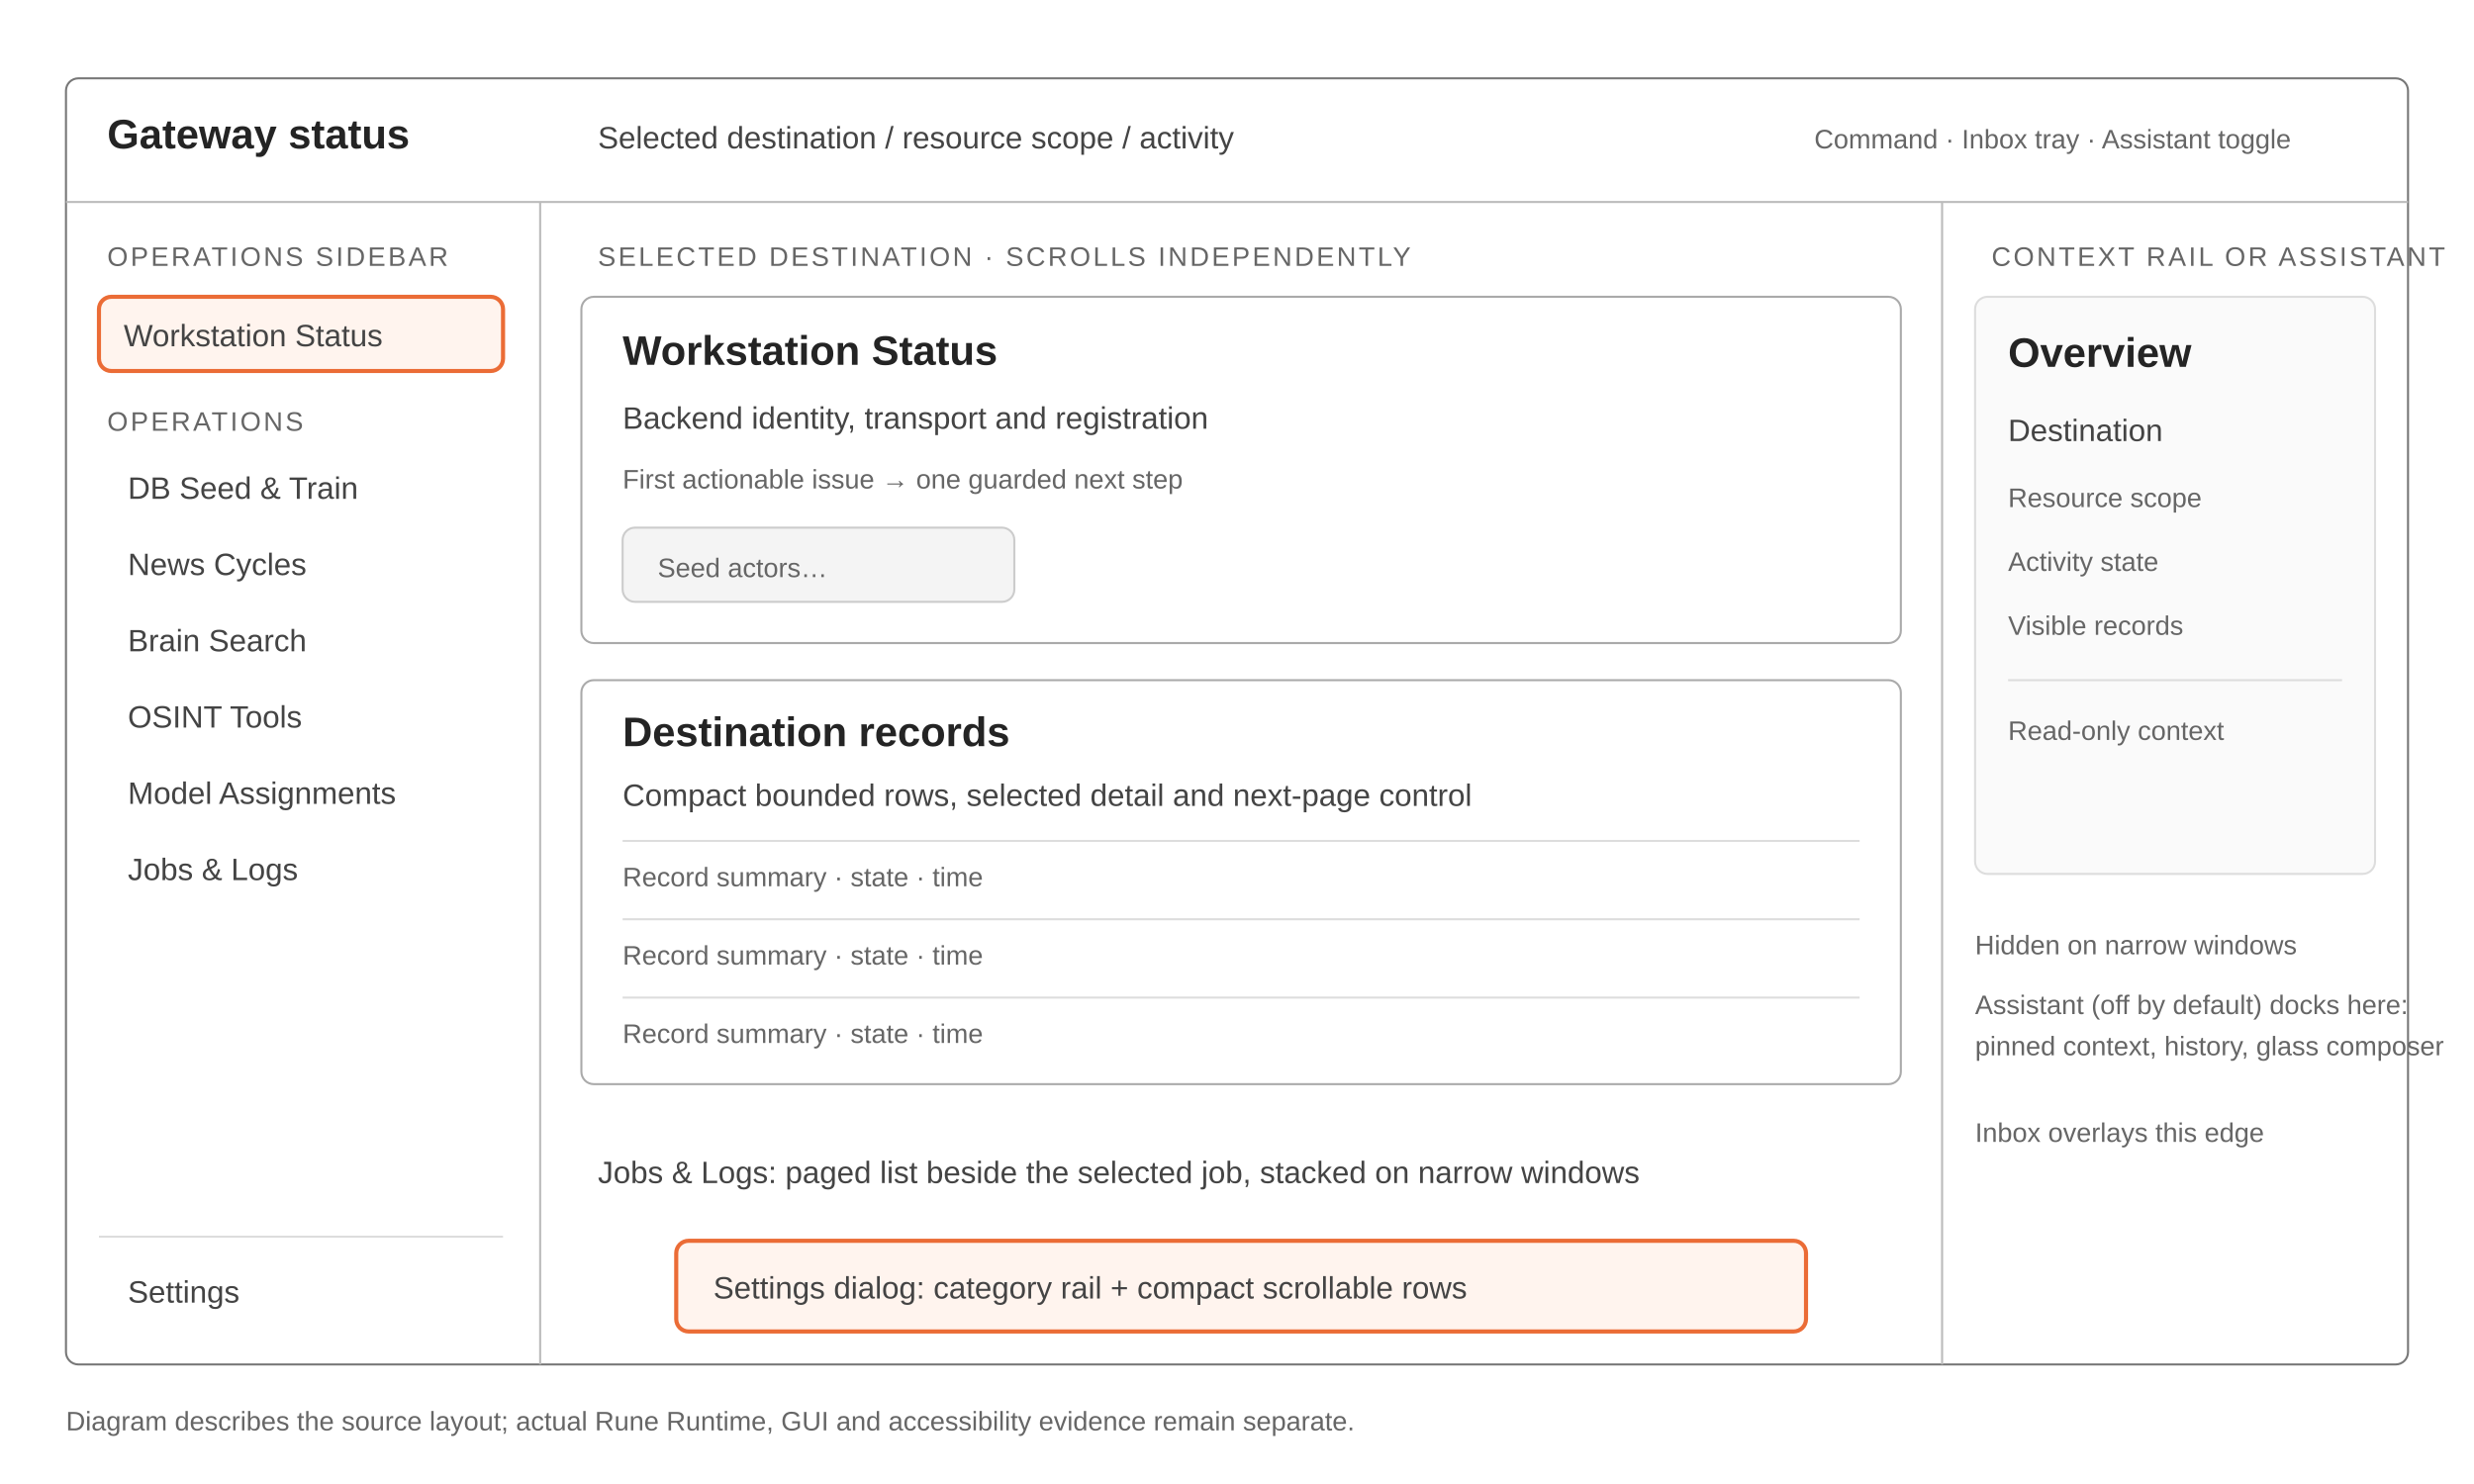
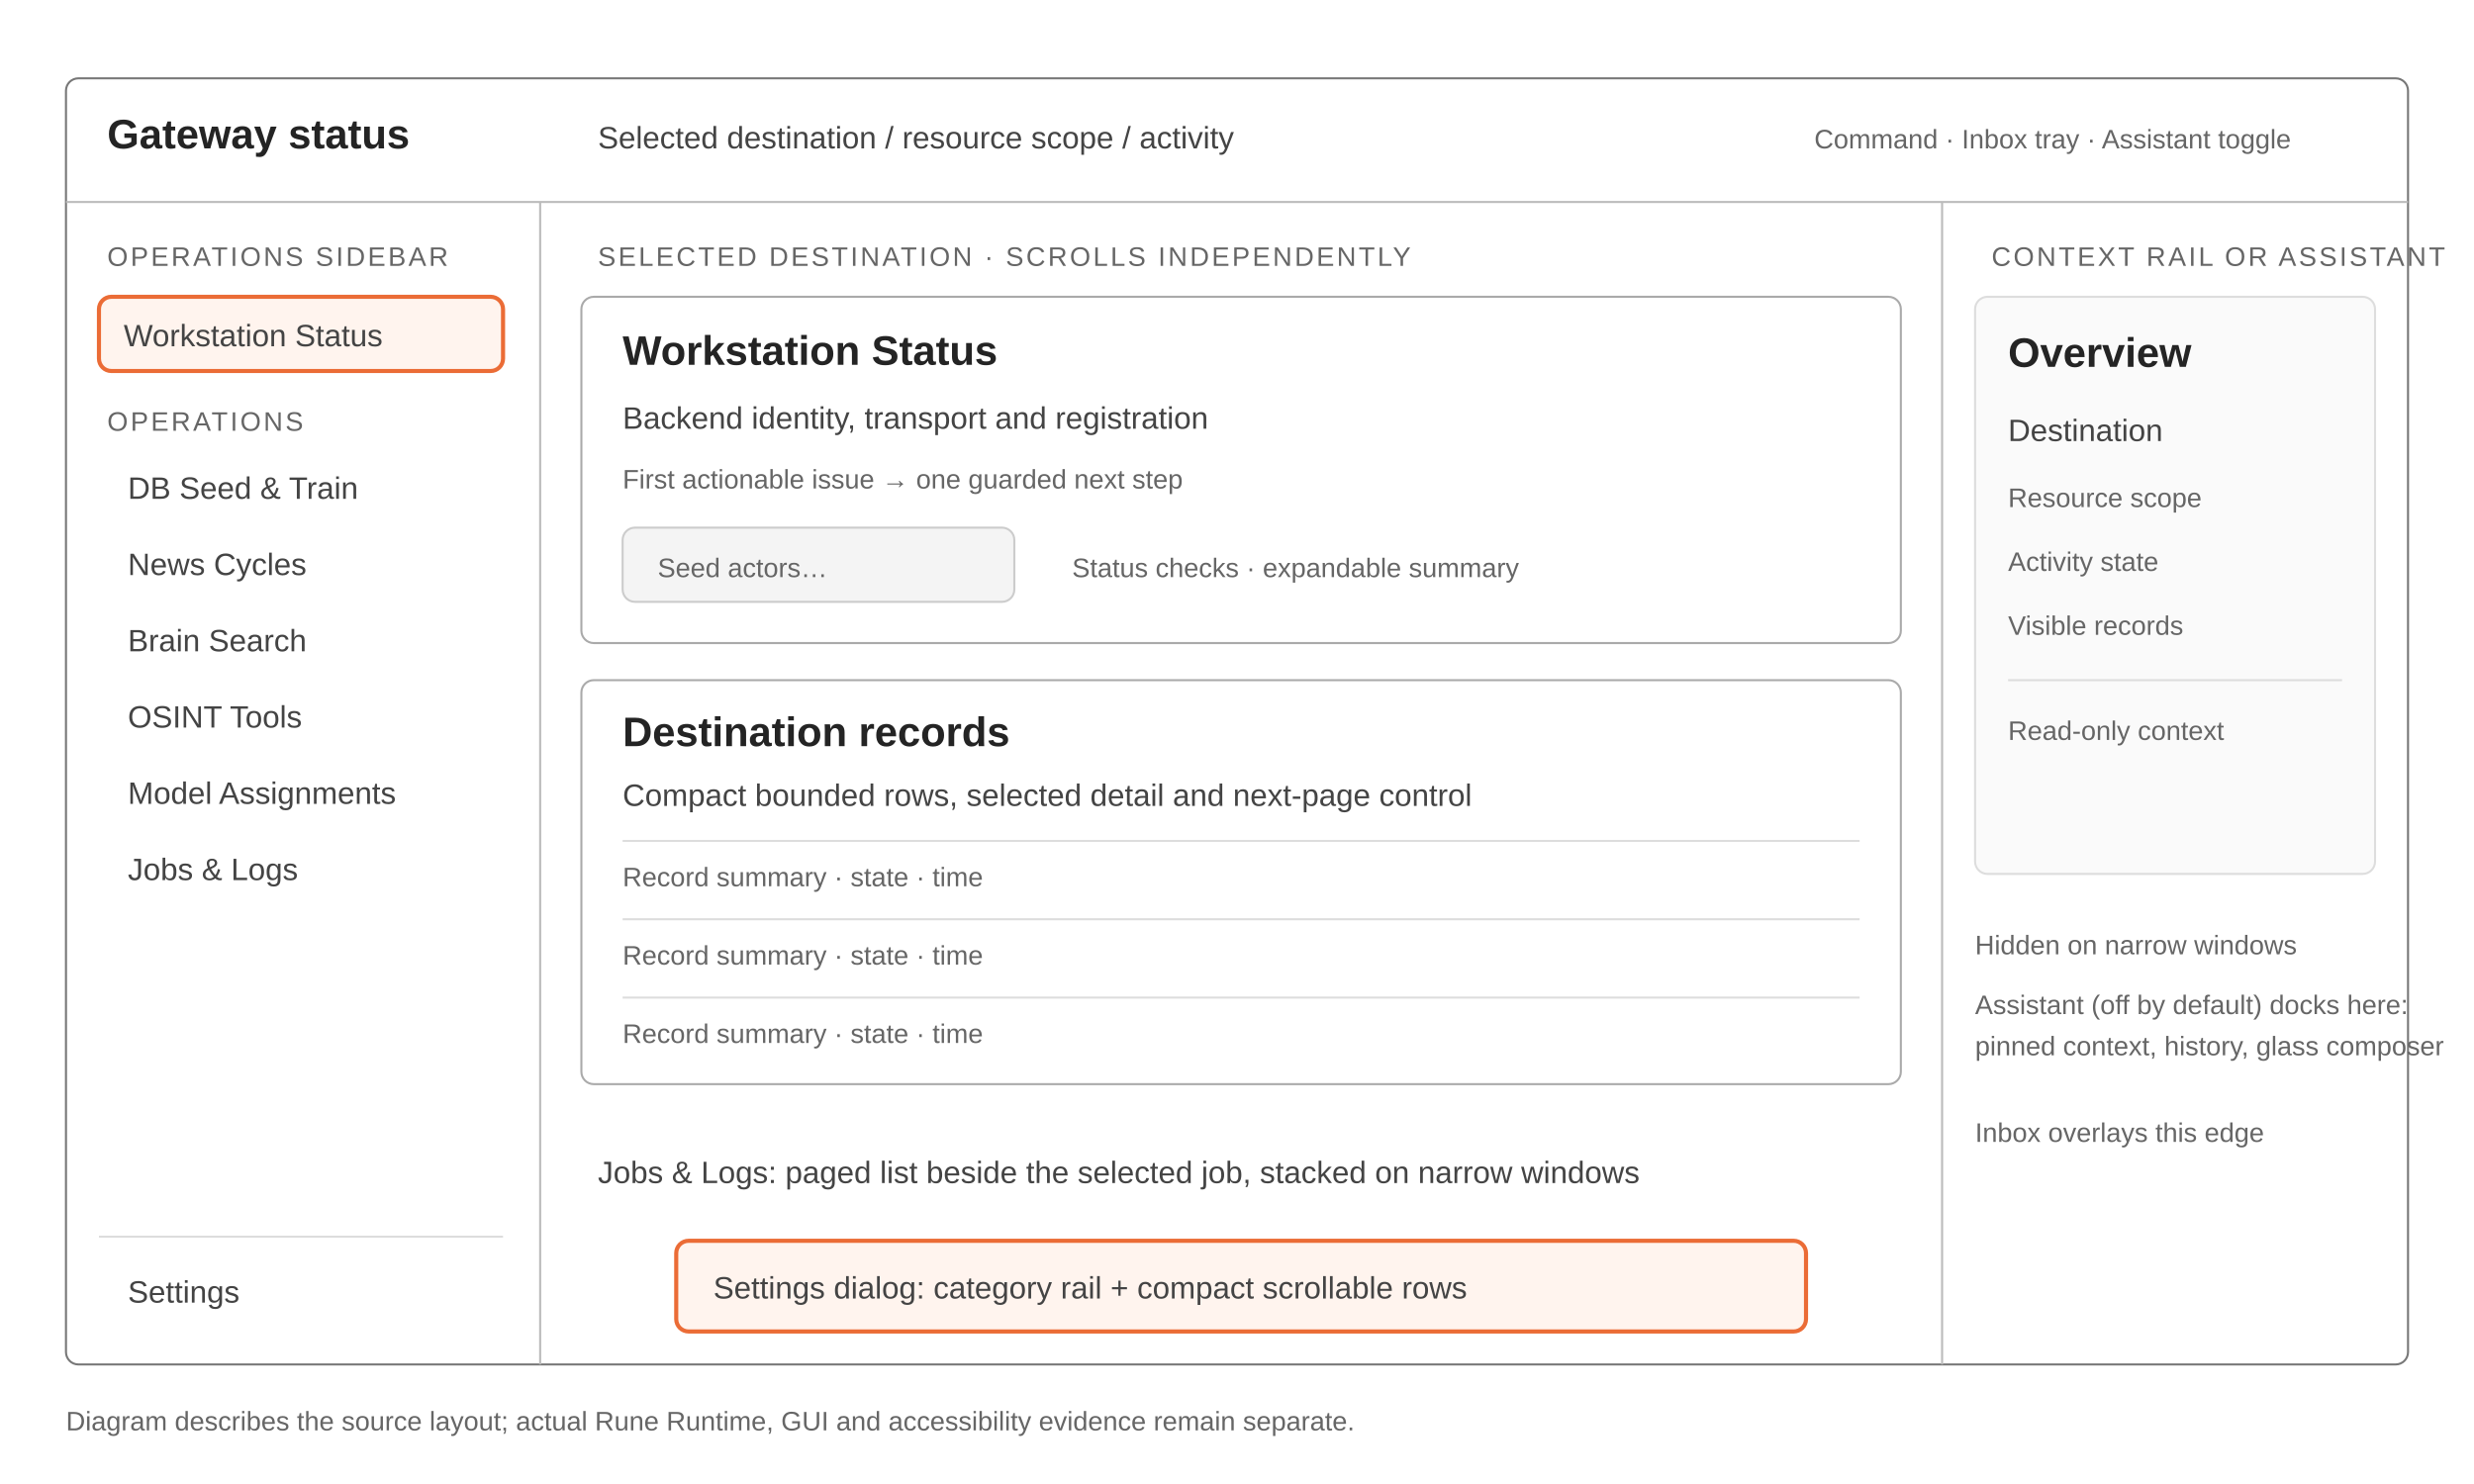
<svg xmlns="http://www.w3.org/2000/svg" viewBox="0 0 1200 720" role="img" aria-labelledby="native-workstation-layout-title native-workstation-layout-desc">
  <style>text{font-family:Geist,Arial,sans-serif;fill:#242424}.zone{font-size:13px;letter-spacing:1.2px;fill:#666}.label{font-size:20px;font-weight:600}.note{font-size:15px;fill:#444}.small{font-size:13px;fill:#666}.node{fill:#fff;stroke:#aaa;stroke-width:1}.focus{fill:#fff4ee;stroke:#eb6c36;stroke-width:2}.lane{fill:#fafafa;stroke:#ddd;stroke-width:1}.pill{fill:#f4f4f4;stroke:#ccc;stroke-width:1}</style>
  <rect width="1200" height="720" fill="#fff" />
  <rect x="32" y="38" width="1136" height="624" rx="6" fill="#fff" stroke="#777" />
  <path d="M 32 98 H 1168 M 262 98 V 662 M 942 98 V 662" stroke="#bbb" />
  <text x="52" y="72" class="label">Gateway status</text>
  <text x="290" y="72" class="note">Selected destination / resource scope / activity</text>
  <text x="880" y="72" class="small">Command · Inbox tray · Assistant toggle</text>
  <text x="52" y="129" class="zone">OPERATIONS SIDEBAR</text>
  <rect x="48" y="144" width="196" height="36" rx="6" class="focus" />
  <text x="60" y="168" class="note">Workstation Status</text>
  <text x="52" y="209" class="zone">OPERATIONS</text>
  <text x="62" y="242" class="note">DB Seed &amp; Train</text>
  <text x="62" y="279" class="note">News Cycles</text>
  <text x="62" y="316" class="note">Brain Search</text>
  <text x="62" y="353" class="note">OSINT Tools</text>
  <text x="62" y="390" class="note">Model Assignments</text>
  <text x="62" y="427" class="note">Jobs &amp; Logs</text>
  <path d="M 48 600 H 244" stroke="#ddd" />
  <text x="62" y="632" class="note">Settings</text>
  <text x="290" y="129" class="zone">SELECTED DESTINATION · SCROLLS INDEPENDENTLY</text>
  <rect x="282" y="144" width="640" height="168" rx="6" class="node" />
  <text x="302" y="177" class="label">Workstation Status</text>
  <text x="302" y="208" class="note">Backend identity, transport and registration</text>
  <text x="302" y="237" class="small">First actionable issue → one guarded next step</text>
  <rect x="302" y="256" width="190" height="36" rx="6" class="pill" />
  <text x="319" y="280" class="small">Seed actors…</text>
+   <text x="520" y="280" class="small">Status checks · expandable summary</text>
  <rect x="282" y="330" width="640" height="196" rx="6" class="node" />
  <text x="302" y="362" class="label">Destination records</text>
  <text x="302" y="391" class="note">Compact bounded rows, selected detail and next-page control</text>
  <path d="M 302 408 H 902 M 302 446 H 902 M 302 484 H 902" stroke="#ddd" />
  <text x="302" y="430" class="small">Record summary · state · time</text>
  <text x="302" y="468" class="small">Record summary · state · time</text>
  <text x="302" y="506" class="small">Record summary · state · time</text>
  <text x="290" y="574" class="note">Jobs &amp; Logs: paged list beside the selected job, stacked on narrow windows</text>
  <text x="966" y="129" class="zone">CONTEXT RAIL OR ASSISTANT</text>
  <rect x="958" y="144" width="194" height="280" rx="6" class="lane" />
  <text x="974" y="178" class="label">Overview</text>
  <text x="974" y="214" class="note">Destination</text>
  <text x="974" y="246" class="small">Resource scope</text>
  <text x="974" y="277" class="small">Activity state</text>
  <text x="974" y="308" class="small">Visible records</text>
  <path d="M 974 330 H 1136" stroke="#ddd" />
  <text x="974" y="359" class="small">Read-only context</text>
  <text x="958" y="463" class="small">Hidden on narrow windows</text>
  <text x="958" y="492" class="small">Assistant (off by default) docks here:</text>
  <text x="958" y="512" class="small">pinned context, history, glass composer</text>
  <text x="958" y="554" class="small">Inbox overlays this edge</text>
  <rect x="328" y="602" width="548" height="44" rx="6" class="focus" />
  <text x="346" y="630" class="note">Settings dialog: category rail + compact scrollable rows</text>
  <text x="32" y="694" class="small">Diagram describes the source layout; actual Rune Runtime, GUI and accessibility evidence remain separate.</text>
</svg>
